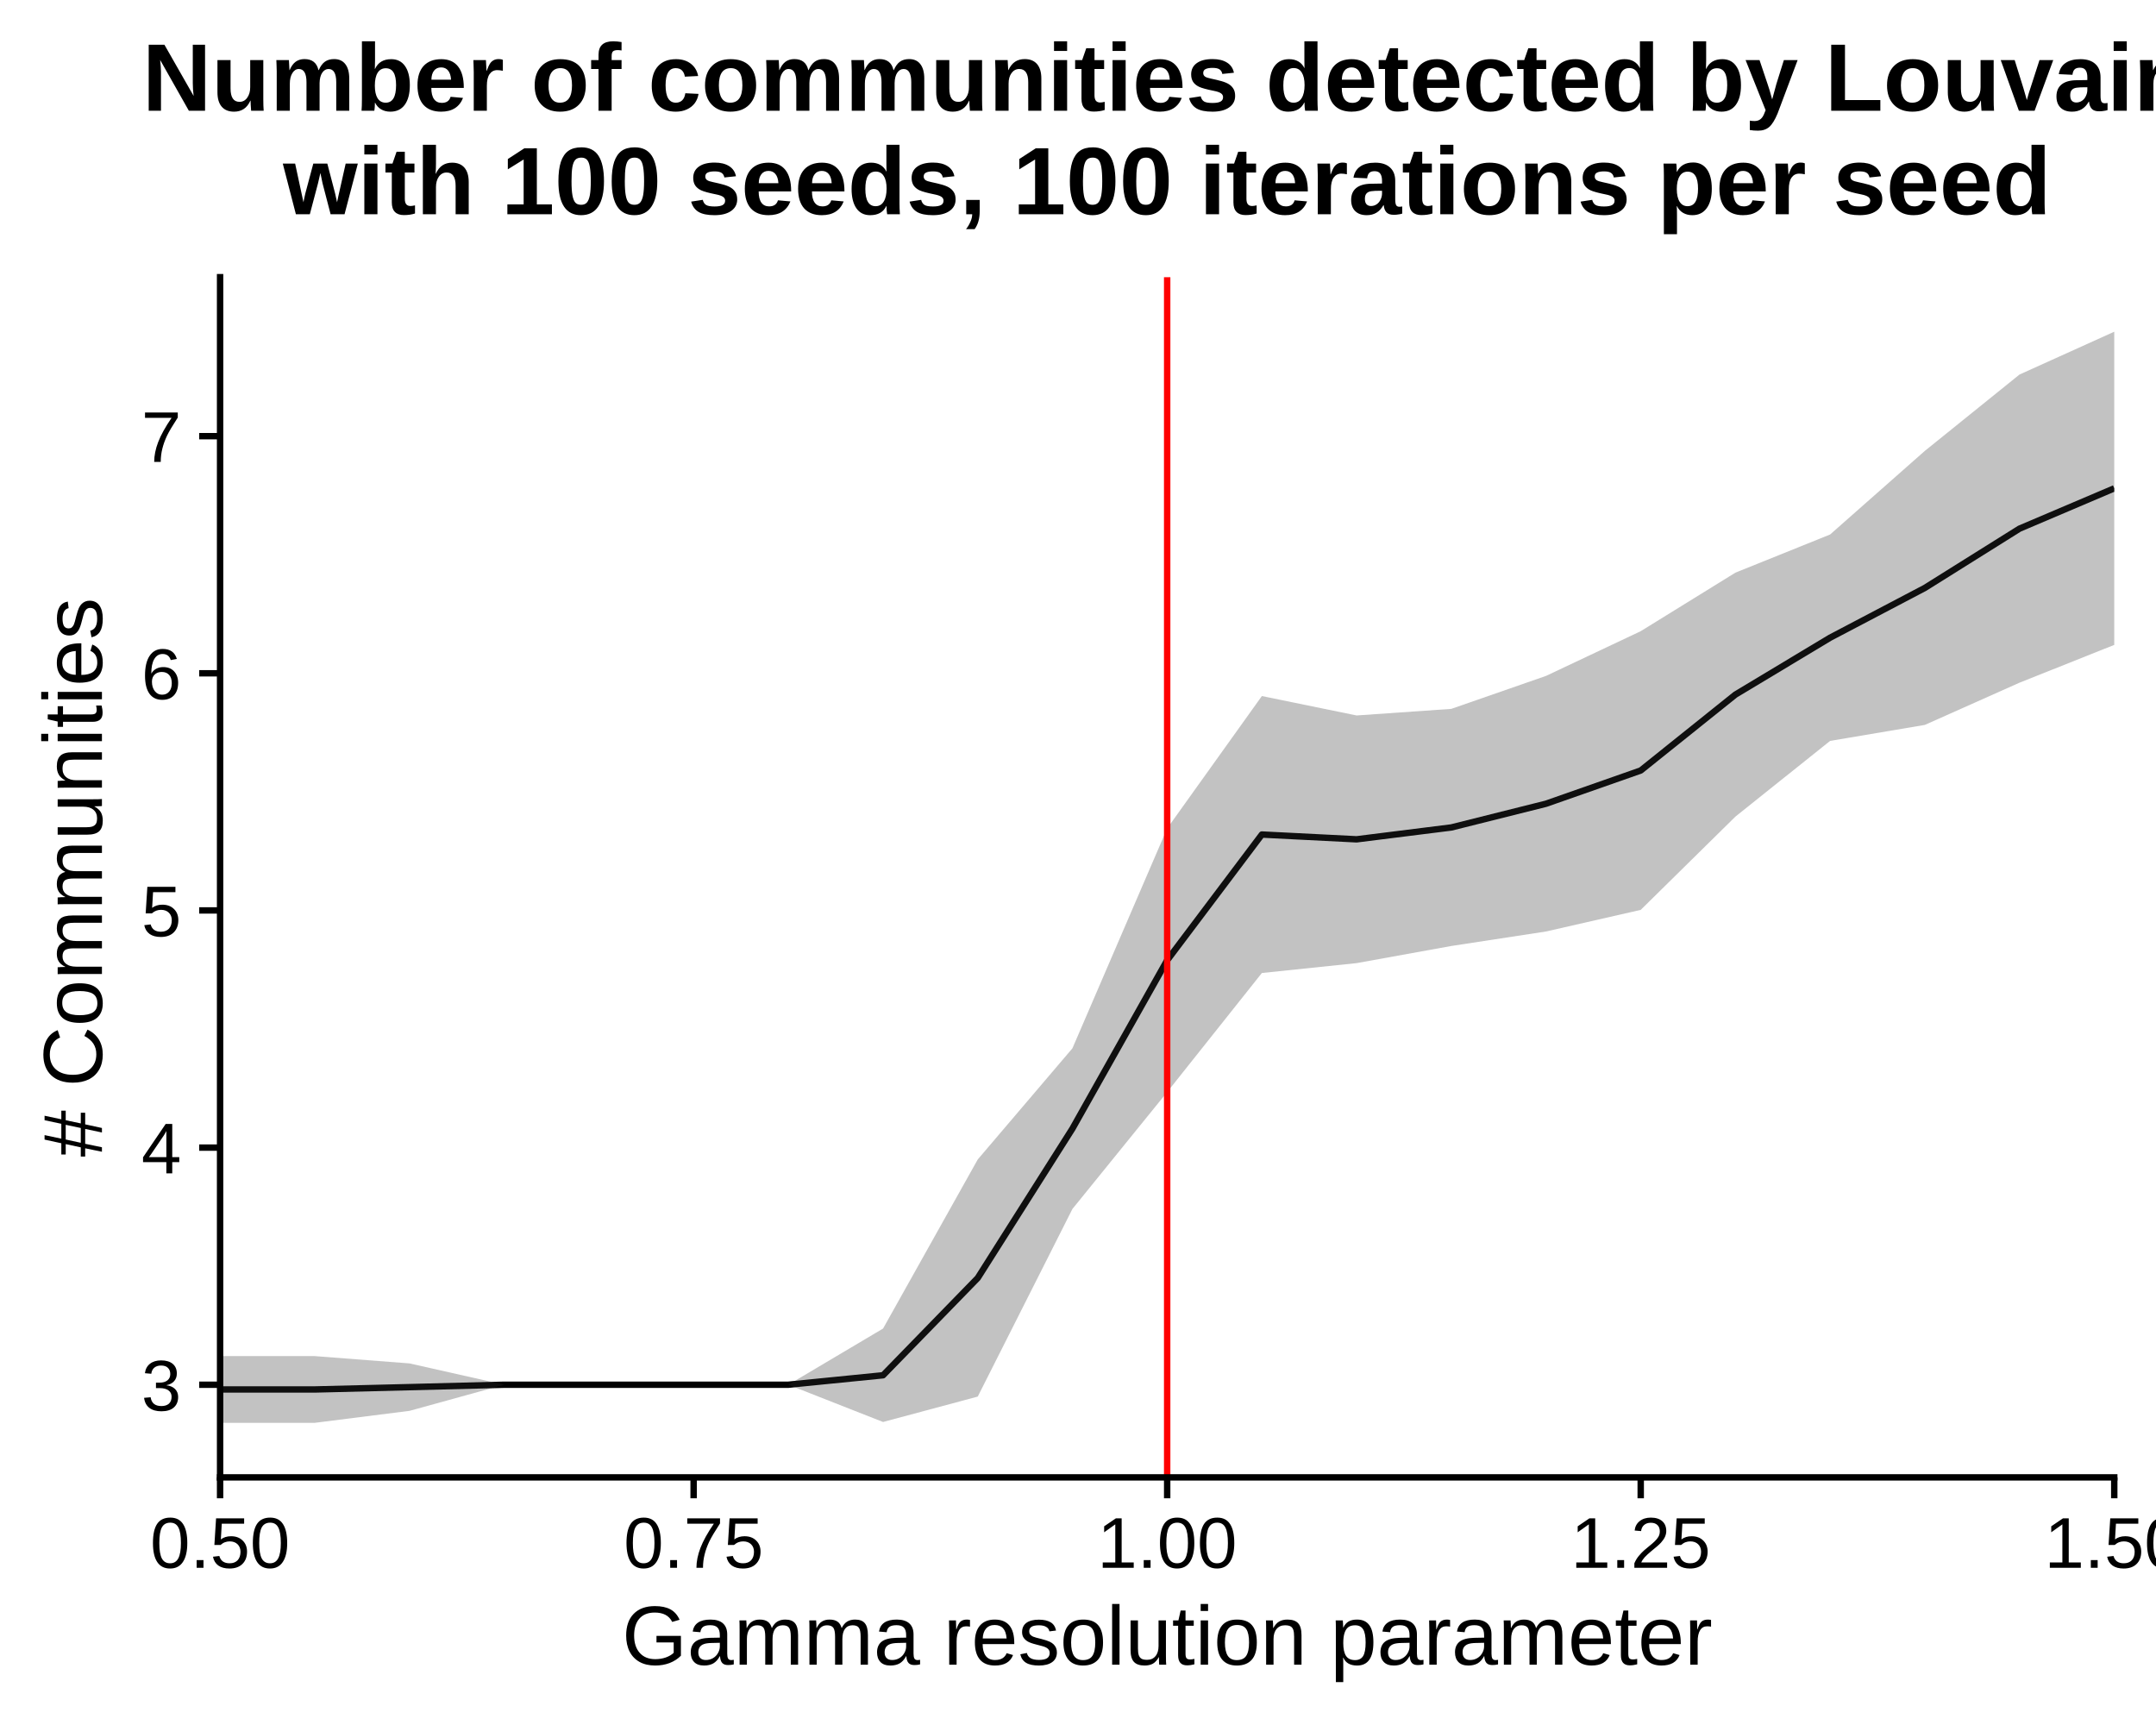
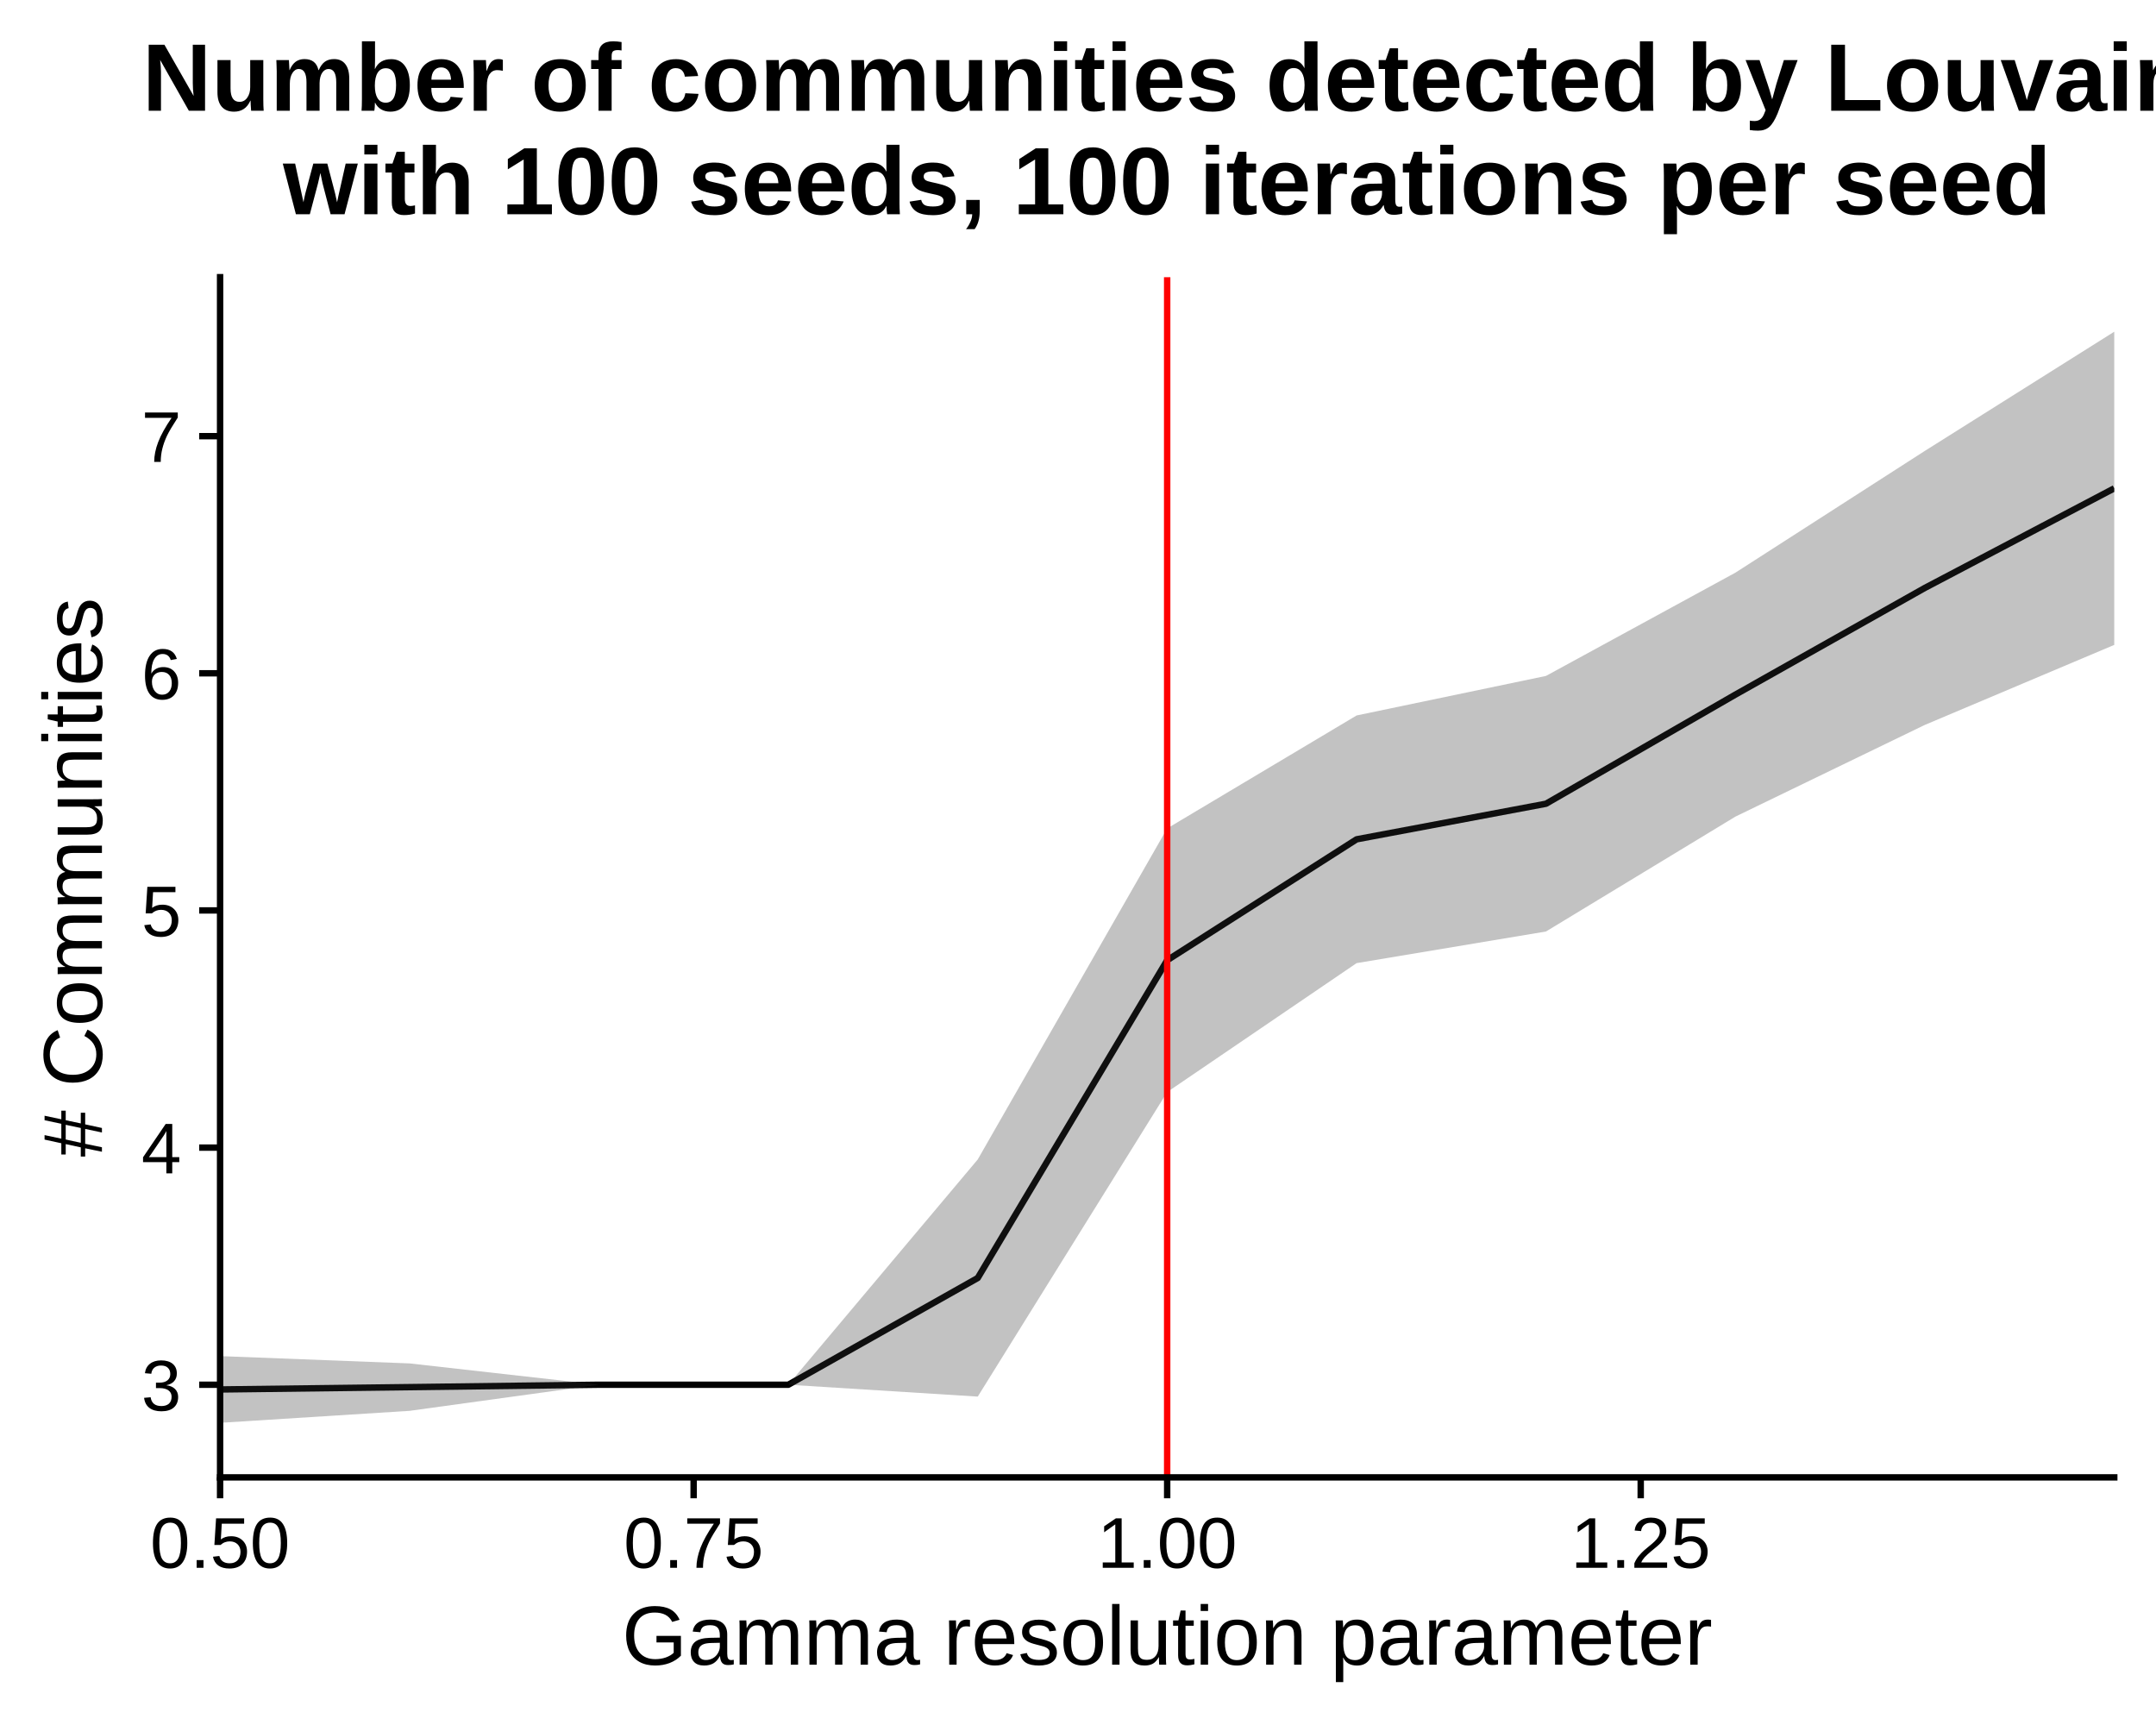
<svg xmlns="http://www.w3.org/2000/svg" class="svglite" width="360.00pt" height="288.00pt" viewBox="0 0 360.00 288.00">
  <defs>
    <style type="text/css">
    .svglite line, .svglite polyline, .svglite polygon, .svglite path, .svglite rect, .svglite circle {
      fill: none;
      stroke: #000000;
      stroke-linecap: round;
      stroke-linejoin: round;
      stroke-miterlimit: 10.00;
    }
    .svglite text {
      white-space: pre;
    }
  </style>
  </defs>
  <rect width="100%" height="100%" style="stroke: none; fill: none;" />
  <defs>
    <clipPath id="cpMC4wMHwzNjAuMDB8MC4wMHwyODguMDA=">
      <rect x="0.00" y="0.00" width="360.00" height="288.00" />
    </clipPath>
  </defs>
  <g clip-path="url(#cpMC4wMHwzNjAuMDB8MC4wMHwyODguMDA=)">
</g>
  <defs>
    <clipPath id="cpMzYuNzV8MzUzLjAzfDQ2LjI4fDI0Ni42Ng==">
      <rect x="36.75" y="46.28" width="316.28" height="200.39" />
    </clipPath>
  </defs>
  <g clip-path="url(#cpMzYuNzV8MzUzLjAzfDQ2LjI4fDI0Ni42Ng==)">
-     <polyline points="36.75,231.98 52.56,231.98 68.38,231.59 84.19,231.19 100.01,231.19 115.82,231.19 131.63,231.19 147.45,229.61 163.26,213.37 179.07,188.43 194.89,160.32 210.70,139.33 226.52,140.13 242.33,138.15 258.14,134.19 273.96,128.64 289.77,115.97 305.58,106.47 321.40,98.16 337.21,88.26 353.03,81.53 " style="stroke-width: 1.07; stroke-linecap: butt;" />
-     <polygon points="36.75,226.41 52.56,226.41 68.38,227.63 84.19,231.19 100.01,231.19 115.82,231.19 131.63,231.19 147.45,221.81 163.26,193.58 179.07,175.02 194.89,138.31 210.70,116.21 226.52,119.45 242.33,118.35 258.14,112.85 273.96,105.38 289.77,95.61 305.58,89.24 321.40,75.28 337.21,62.53 353.03,55.38 353.03,107.67 337.21,113.98 321.40,121.03 305.58,123.70 289.77,136.34 273.96,151.91 258.14,155.52 242.33,157.94 226.52,160.80 210.70,162.45 194.89,182.33 179.07,201.84 163.26,233.17 147.45,237.41 131.63,231.19 115.82,231.19 100.01,231.19 84.19,231.19 68.38,235.55 52.56,237.55 36.75,237.55 " style="stroke-width: 0.00; stroke: none; stroke-linecap: butt; fill: #333333; fill-opacity: 0.30;" />
-     <polyline points="36.75,226.41 52.56,226.41 68.38,227.63 84.19,231.19 100.01,231.19 115.82,231.19 131.63,231.19 147.45,221.81 163.26,193.58 179.07,175.02 194.89,138.31 210.70,116.21 226.52,119.45 242.33,118.35 258.14,112.85 273.96,105.38 289.77,95.61 305.58,89.24 321.40,75.28 337.21,62.53 353.03,55.38 " style="stroke-width: 1.07; stroke: none; stroke-linecap: butt;" />
-     <polyline points="353.03,107.67 337.21,113.98 321.40,121.03 305.58,123.70 289.77,136.34 273.96,151.91 258.14,155.52 242.33,157.94 226.52,160.80 210.70,162.45 194.89,182.33 179.07,201.84 163.26,233.17 147.45,237.41 131.63,231.19 115.82,231.19 100.01,231.19 84.19,231.19 68.38,235.55 52.56,237.55 36.75,237.55 " style="stroke-width: 1.07; stroke: none; stroke-linecap: butt;" />
+     <polyline points="36.75,231.98 68.38,231.59 100.01,231.19 131.63,231.19 163.26,213.37 194.89,160.32 226.52,140.13 258.14,134.19 289.77,115.97 321.40,98.16 353.03,81.53 " style="stroke-width: 1.07; stroke-linecap: butt;" />
+     <polygon points="36.75,226.41 68.38,227.63 100.01,231.19 131.63,231.19 163.26,193.58 194.89,138.31 226.52,119.45 258.14,112.85 289.77,95.61 321.40,75.28 353.03,55.38 353.03,107.67 321.40,121.03 289.77,136.34 258.14,155.52 226.52,160.80 194.89,182.33 163.26,233.17 131.63,231.19 100.01,231.19 68.38,235.55 36.75,237.55 " style="stroke-width: 0.00; stroke: none; stroke-linecap: butt; fill: #333333; fill-opacity: 0.30;" />
+     <polyline points="36.75,226.41 68.38,227.63 100.01,231.19 131.63,231.19 163.26,193.58 194.89,138.31 226.52,119.45 258.14,112.85 289.77,95.61 321.40,75.28 353.03,55.38 " style="stroke-width: 1.07; stroke: none; stroke-linecap: butt;" />
+     <polyline points="353.03,107.67 321.40,121.03 289.77,136.34 258.14,155.52 226.52,160.80 194.89,182.33 163.26,233.17 131.63,231.19 100.01,231.19 68.38,235.55 36.75,237.55 " style="stroke-width: 1.07; stroke: none; stroke-linecap: butt;" />
    <line x1="194.89" y1="246.66" x2="194.89" y2="46.28" style="stroke-width: 1.07; stroke: #FF0000; stroke-linecap: butt;" />
  </g>
  <g clip-path="url(#cpMC4wMHwzNjAuMDB8MC4wMHwyODguMDA=)">
    <polyline points="36.75,246.66 36.75,46.28 " style="stroke-width: 1.07; stroke-linecap: square;" />
    <text x="30.28" y="235.50" text-anchor="end" style="font-size: 12.00px; font-family: &quot;Arial&quot;;" textLength="6.67px" lengthAdjust="spacingAndGlyphs">3</text>
    <text x="30.28" y="195.90" text-anchor="end" style="font-size: 12.00px; font-family: &quot;Arial&quot;;" textLength="6.67px" lengthAdjust="spacingAndGlyphs">4</text>
    <text x="30.28" y="156.31" text-anchor="end" style="font-size: 12.00px; font-family: &quot;Arial&quot;;" textLength="6.67px" lengthAdjust="spacingAndGlyphs">5</text>
    <text x="30.28" y="116.72" text-anchor="end" style="font-size: 12.00px; font-family: &quot;Arial&quot;;" textLength="6.67px" lengthAdjust="spacingAndGlyphs">6</text>
    <text x="30.28" y="77.12" text-anchor="end" style="font-size: 12.00px; font-family: &quot;Arial&quot;;" textLength="6.67px" lengthAdjust="spacingAndGlyphs">7</text>
    <polyline points="33.26,231.19 36.75,231.19 " style="stroke-width: 1.07; stroke-linecap: butt;" />
    <polyline points="33.26,191.60 36.75,191.60 " style="stroke-width: 1.07; stroke-linecap: butt;" />
    <polyline points="33.26,152.00 36.75,152.00 " style="stroke-width: 1.07; stroke-linecap: butt;" />
    <polyline points="33.26,112.41 36.75,112.41 " style="stroke-width: 1.07; stroke-linecap: butt;" />
    <polyline points="33.26,72.82 36.75,72.82 " style="stroke-width: 1.07; stroke-linecap: butt;" />
    <polyline points="36.75,246.66 353.03,246.66 " style="stroke-width: 1.07; stroke-linecap: square;" />
    <polyline points="36.75,250.15 36.75,246.66 " style="stroke-width: 1.07; stroke-linecap: butt;" />
    <polyline points="115.82,250.15 115.82,246.66 " style="stroke-width: 1.07; stroke-linecap: butt;" />
    <polyline points="194.89,250.15 194.89,246.66 " style="stroke-width: 1.07; stroke-linecap: butt;" />
    <polyline points="273.96,250.15 273.96,246.66 " style="stroke-width: 1.07; stroke-linecap: butt;" />
-     <polyline points="353.03,250.15 353.03,246.66 " style="stroke-width: 1.07; stroke-linecap: butt;" />
    <text x="36.75" y="261.75" text-anchor="middle" style="font-size: 12.00px; font-family: &quot;Arial&quot;;" textLength="23.36px" lengthAdjust="spacingAndGlyphs">0.50</text>
    <text x="115.82" y="261.75" text-anchor="middle" style="font-size: 12.00px; font-family: &quot;Arial&quot;;" textLength="23.36px" lengthAdjust="spacingAndGlyphs">0.75</text>
    <text x="194.89" y="261.75" text-anchor="middle" style="font-size: 12.00px; font-family: &quot;Arial&quot;;" textLength="23.36px" lengthAdjust="spacingAndGlyphs">1.00</text>
    <text x="273.96" y="261.75" text-anchor="middle" style="font-size: 12.00px; font-family: &quot;Arial&quot;;" textLength="23.36px" lengthAdjust="spacingAndGlyphs">1.25</text>
-     <text x="353.03" y="261.75" text-anchor="middle" style="font-size: 12.00px; font-family: &quot;Arial&quot;;" textLength="23.36px" lengthAdjust="spacingAndGlyphs">1.50</text>
    <text x="194.89" y="277.93" text-anchor="middle" style="font-size: 14.00px; font-family: &quot;Arial&quot;;" textLength="182.04px" lengthAdjust="spacingAndGlyphs">Gamma resolution parameter</text>
    <text transform="translate(17.02,146.47) rotate(-90)" text-anchor="middle" style="font-size: 14.00px; font-family: &quot;Arial&quot;;" textLength="93.35px" lengthAdjust="spacingAndGlyphs"># Communities</text>
    <text x="194.89" y="18.49" text-anchor="middle" style="font-size: 16.00px; font-weight: bold; font-family: &quot;Arial&quot;;" textLength="342.22px" lengthAdjust="spacingAndGlyphs">Number of communities detected by Louvain</text>
    <text x="194.89" y="35.77" text-anchor="middle" style="font-size: 16.00px; font-weight: bold; font-family: &quot;Arial&quot;;" textLength="295.21px" lengthAdjust="spacingAndGlyphs">with 100 seeds, 100 iterations per seed</text>
  </g>
</svg>
